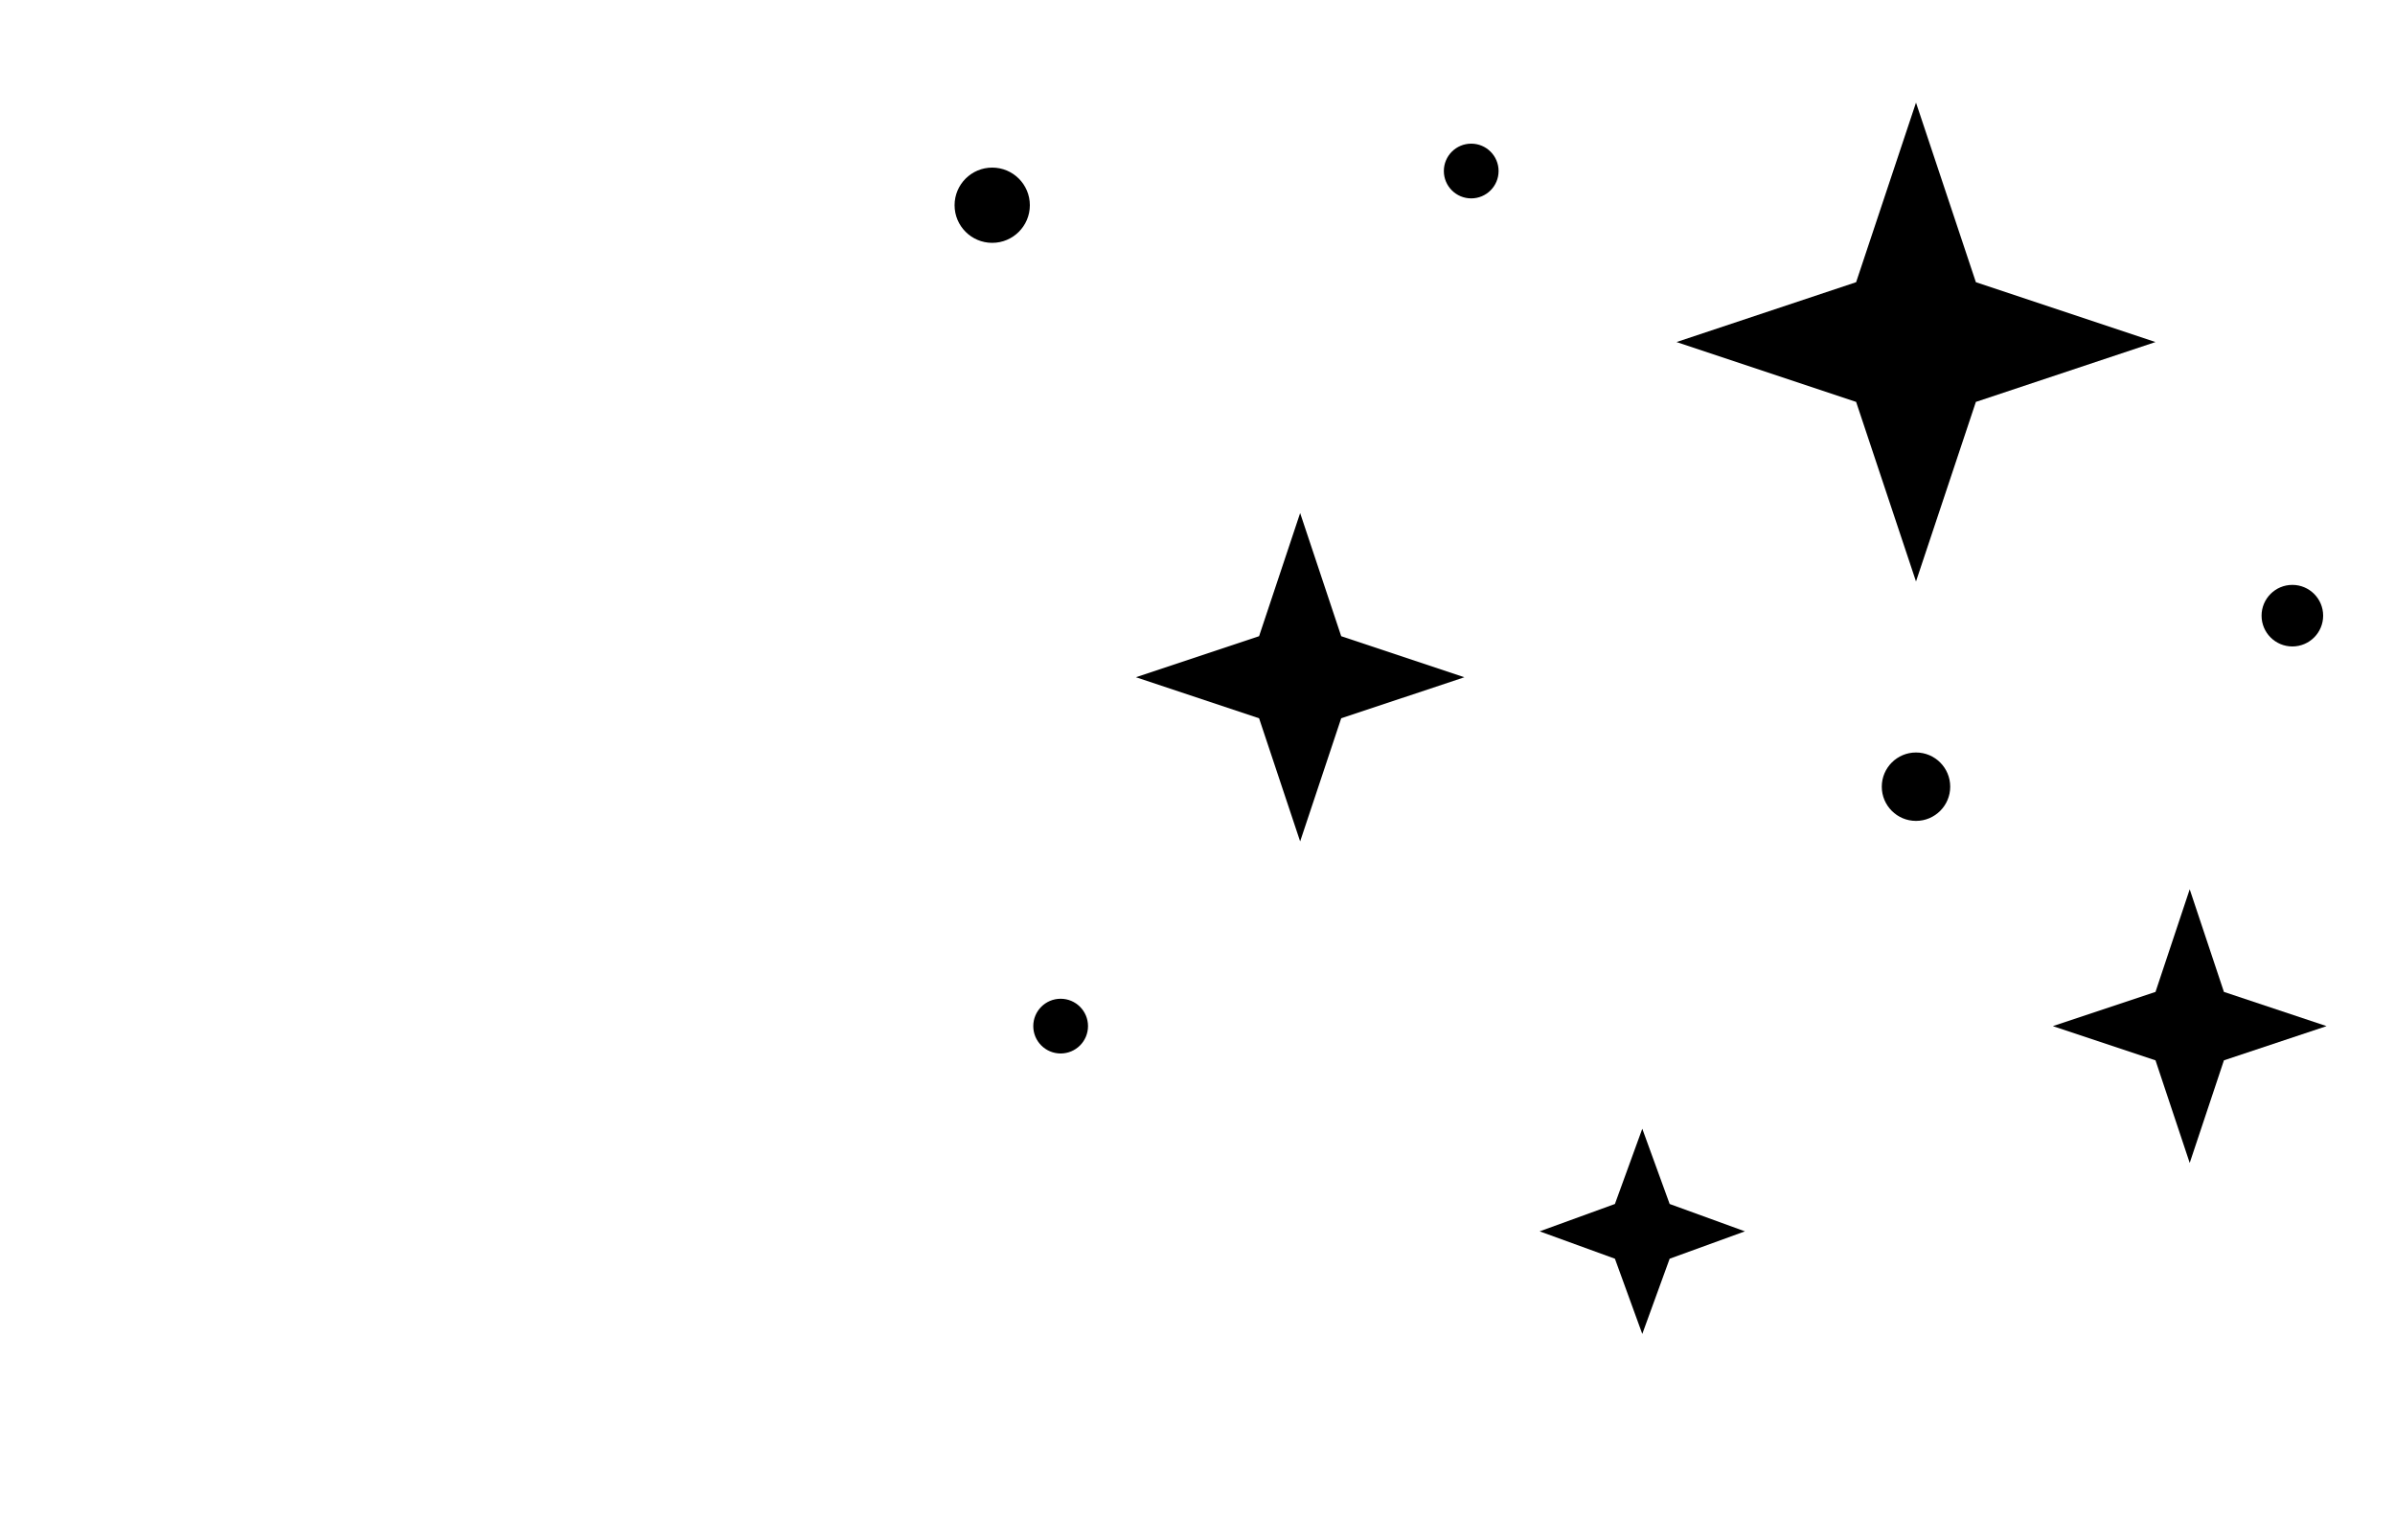
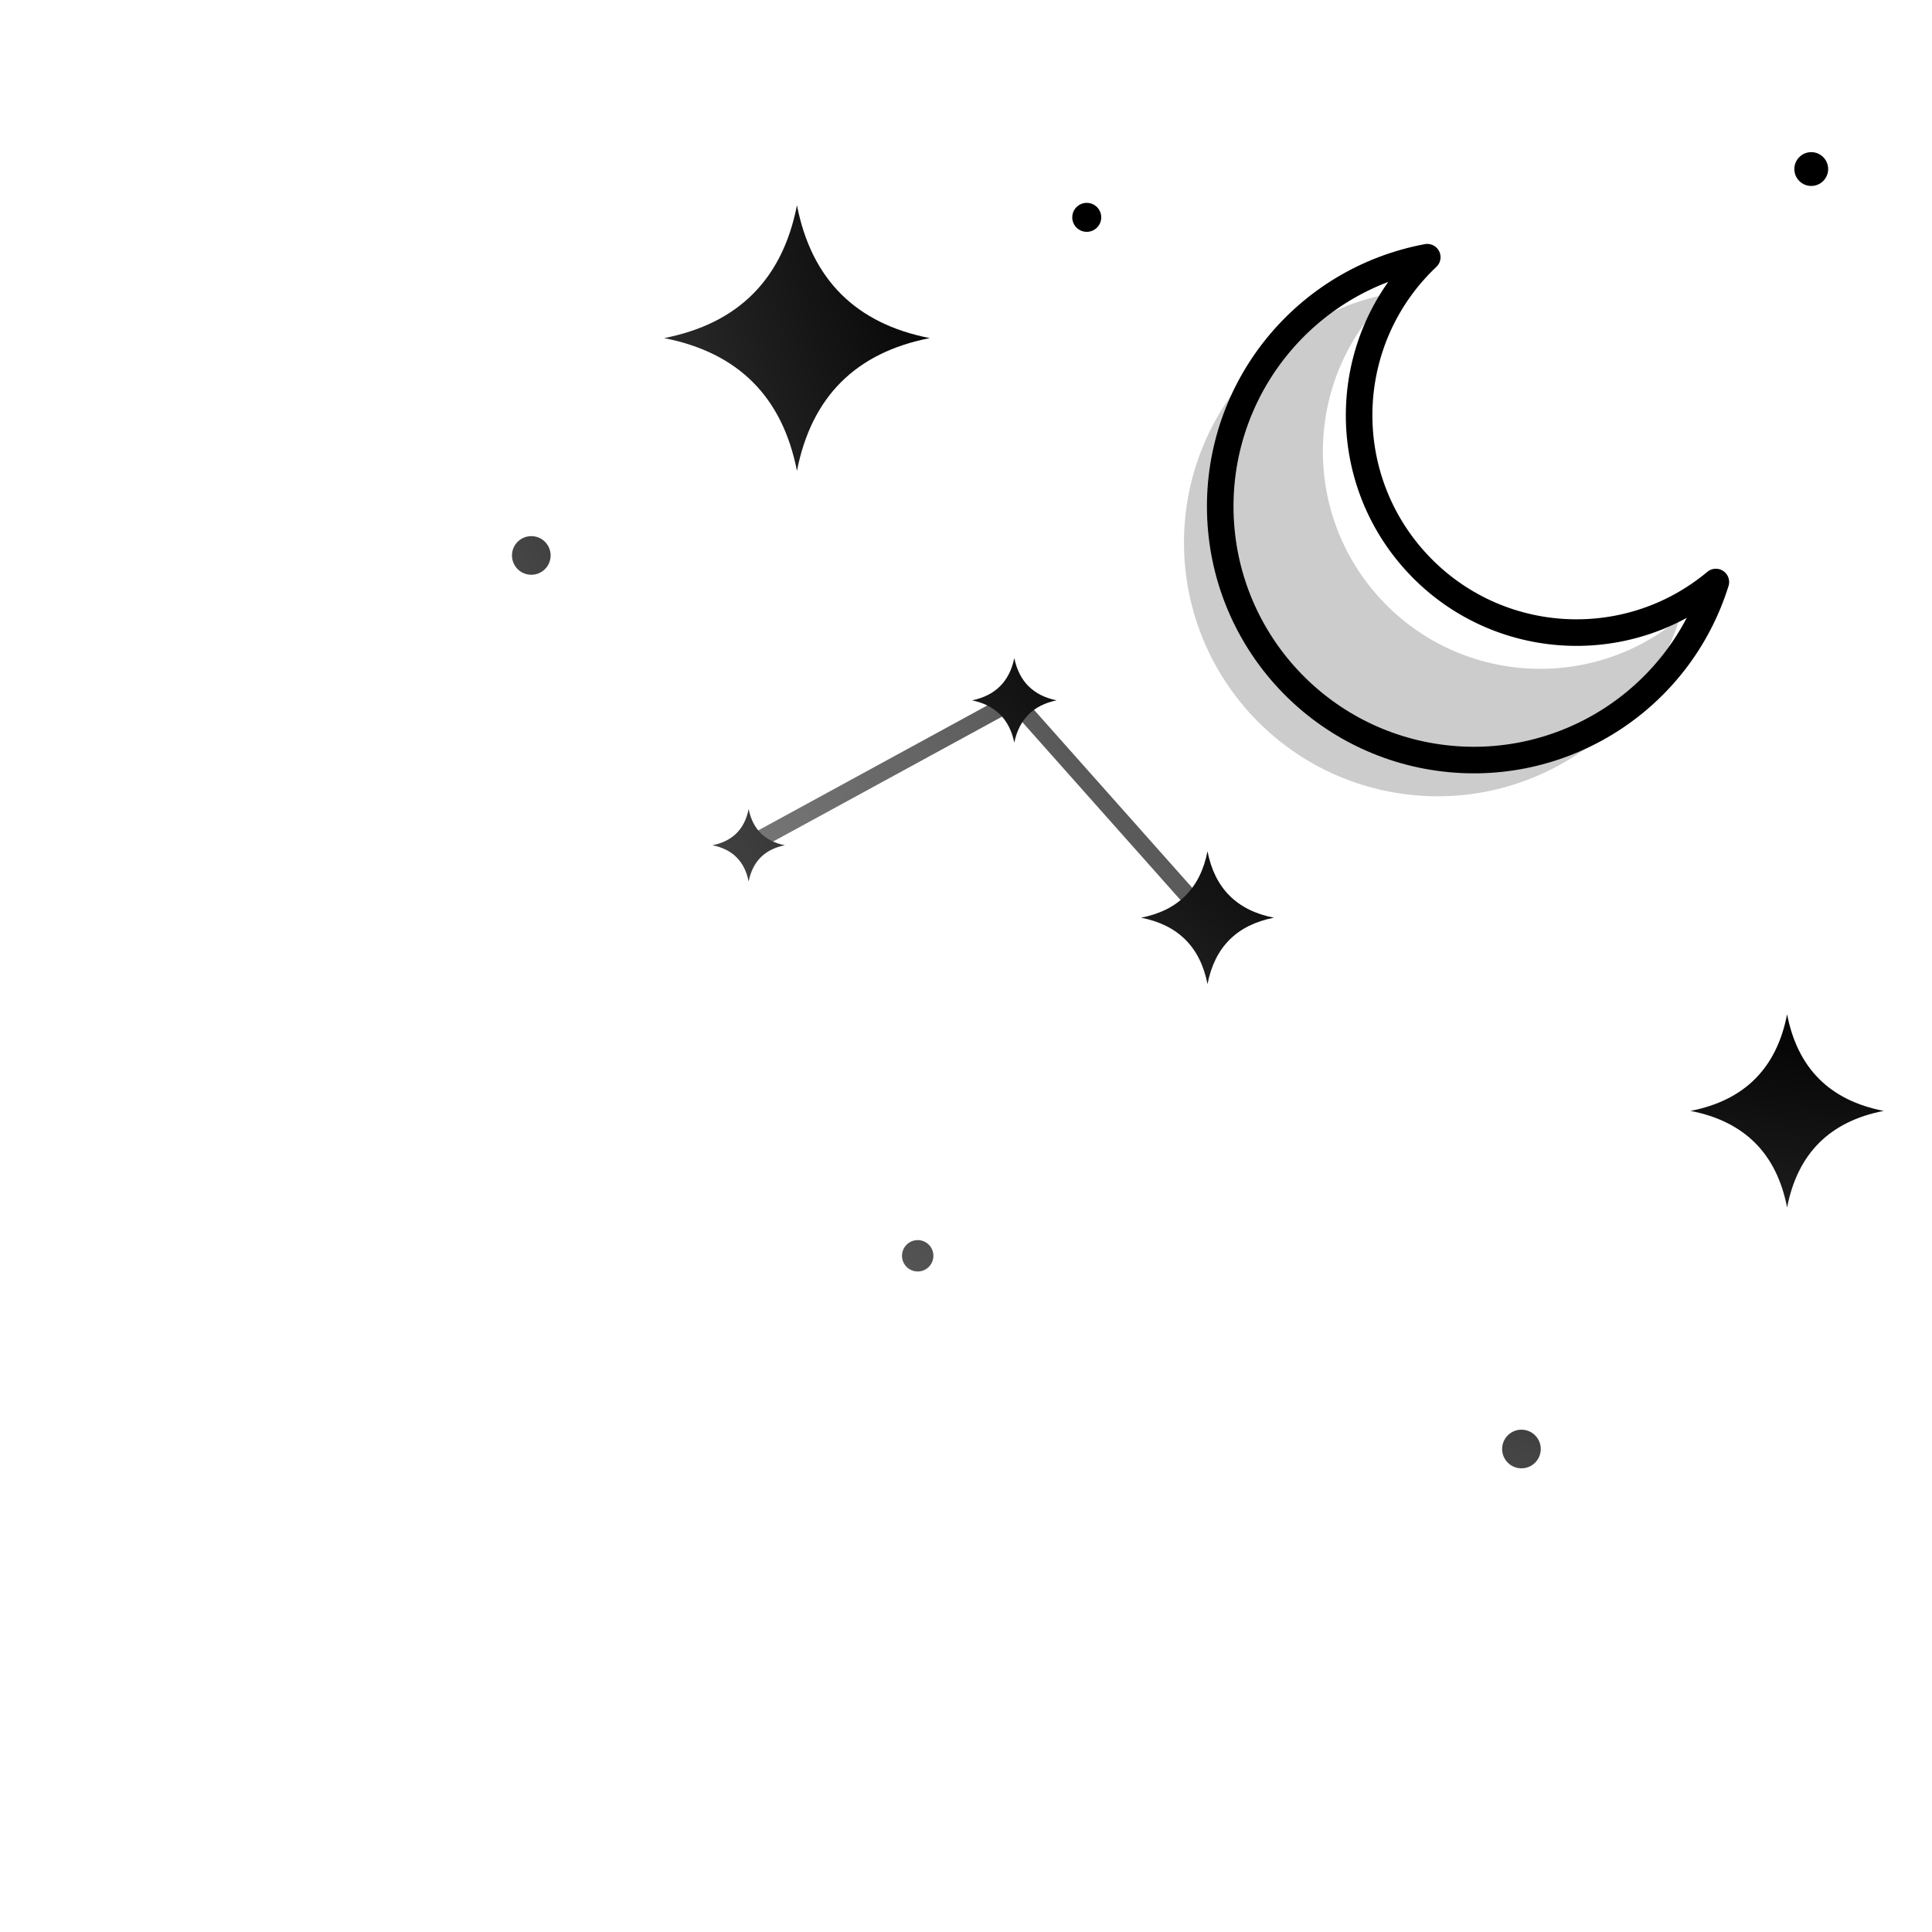
- <svg xmlns="http://www.w3.org/2000/svg" viewBox="0 0 140 90">
-   <path d="M112 6l3.5 10.5L126 20l-10.5 3.5L112 34l-3.5-10.5L98 20l10.5-3.5z" />
-   <path d="M76 30l2.4 7.2 7.2 2.4-7.2 2.4L76 49.2l-2.4-7.2-7.2-2.4 7.2-2.4z" />
-   <path d="M128 52l2 6 6 2-6 2-2 6-2-6-6-2 6-2z" />
-   <path d="M96 66l1.6 4.4 4.4 1.6-4.4 1.6L96 78l-1.6-4.4-4.4-1.6 4.4-1.6z" />
-   <circle cx="58" cy="12" r="2.2" />
-   <circle cx="134" cy="36" r="1.8" />
-   <circle cx="86" cy="10" r="1.6" />
-   <circle cx="112" cy="46" r="2" />
-   <circle cx="62" cy="60" r="1.6" />
+ <svg xmlns="http://www.w3.org/2000/svg" viewBox="0 0 160 160">
+   <defs>
+     <radialGradient id="f" cx="1" cy="0" r="1.3">
+       <stop offset=".4" stop-color="#fff" />
+       <stop offset="1" stop-color="#fff" stop-opacity=".2" />
+     </radialGradient>
+     <mask id="m">
+       <rect width="160" height="160" fill="url(#f)" />
+     </mask>
+   </defs>
+   <g mask="url(#m)">
+     <path d="M 118.2 21.3 A 21 21 0 1 0 142.1 48.2 A 18 18 0 0 1 118.2 21.3 Z" fill-opacity=".2" transform="translate(-3 3)" />
+     <path d="M 118.2 21.3 A 21 21 0 1 0 142.1 48.2 A 18 18 0 0 1 118.2 21.3 Z" fill="none" stroke="#000" stroke-width="2.2" stroke-linecap="round" stroke-linejoin="round" />
+     <path d="M 62 70 L 84 58 L 100 76" fill="none" stroke="#000" stroke-width="1.4" stroke-linecap="round" stroke-linejoin="round" opacity=".7" />
+     <path d="M 66 17 Q 67.8 26.2 77 28 Q 67.8 29.8 66 39 Q 64.2 29.8 55 28 Q 64.2 26.2 66 17 ZM 148 84 Q 149.3 90.7 156 92 Q 149.3 93.3 148 100 Q 146.7 93.3 140 92 Q 146.7 90.7 148 84 ZM 100 70.5 Q 100.9 75.1 105.5 76 Q 100.9 76.9 100 81.5 Q 99.1 76.9 94.5 76 Q 99.1 75.1 100 70.5 ZM 84 54.5 Q 84.6 57.4 87.5 58 Q 84.6 58.6 84 61.5 Q 83.4 58.6 80.5 58 Q 83.4 57.4 84 54.5 ZM 62 67 Q 62.5 69.5 65 70 Q 62.5 70.5 62 73 Q 61.5 70.5 59 70 Q 61.5 69.5 62 67 ZM 42.4 46 a 1.6 1.6 0 1 0 3.2 0 a 1.6 1.6 0 1 0 -3.2 0 ZM 148.6 14 a 1.4 1.4 0 1 0 2.8 0 a 1.4 1.4 0 1 0 -2.8 0 ZM 124.4 120 a 1.6 1.6 0 1 0 3.2 0 a 1.6 1.6 0 1 0 -3.2 0 ZM 88.8 18 a 1.2 1.2 0 1 0 2.4 0 a 1.2 1.2 0 1 0 -2.4 0 ZM 74.7 104 a 1.3 1.3 0 1 0 2.6 0 a 1.3 1.3 0 1 0 -2.6 0 Z" />
+   </g>
</svg>
